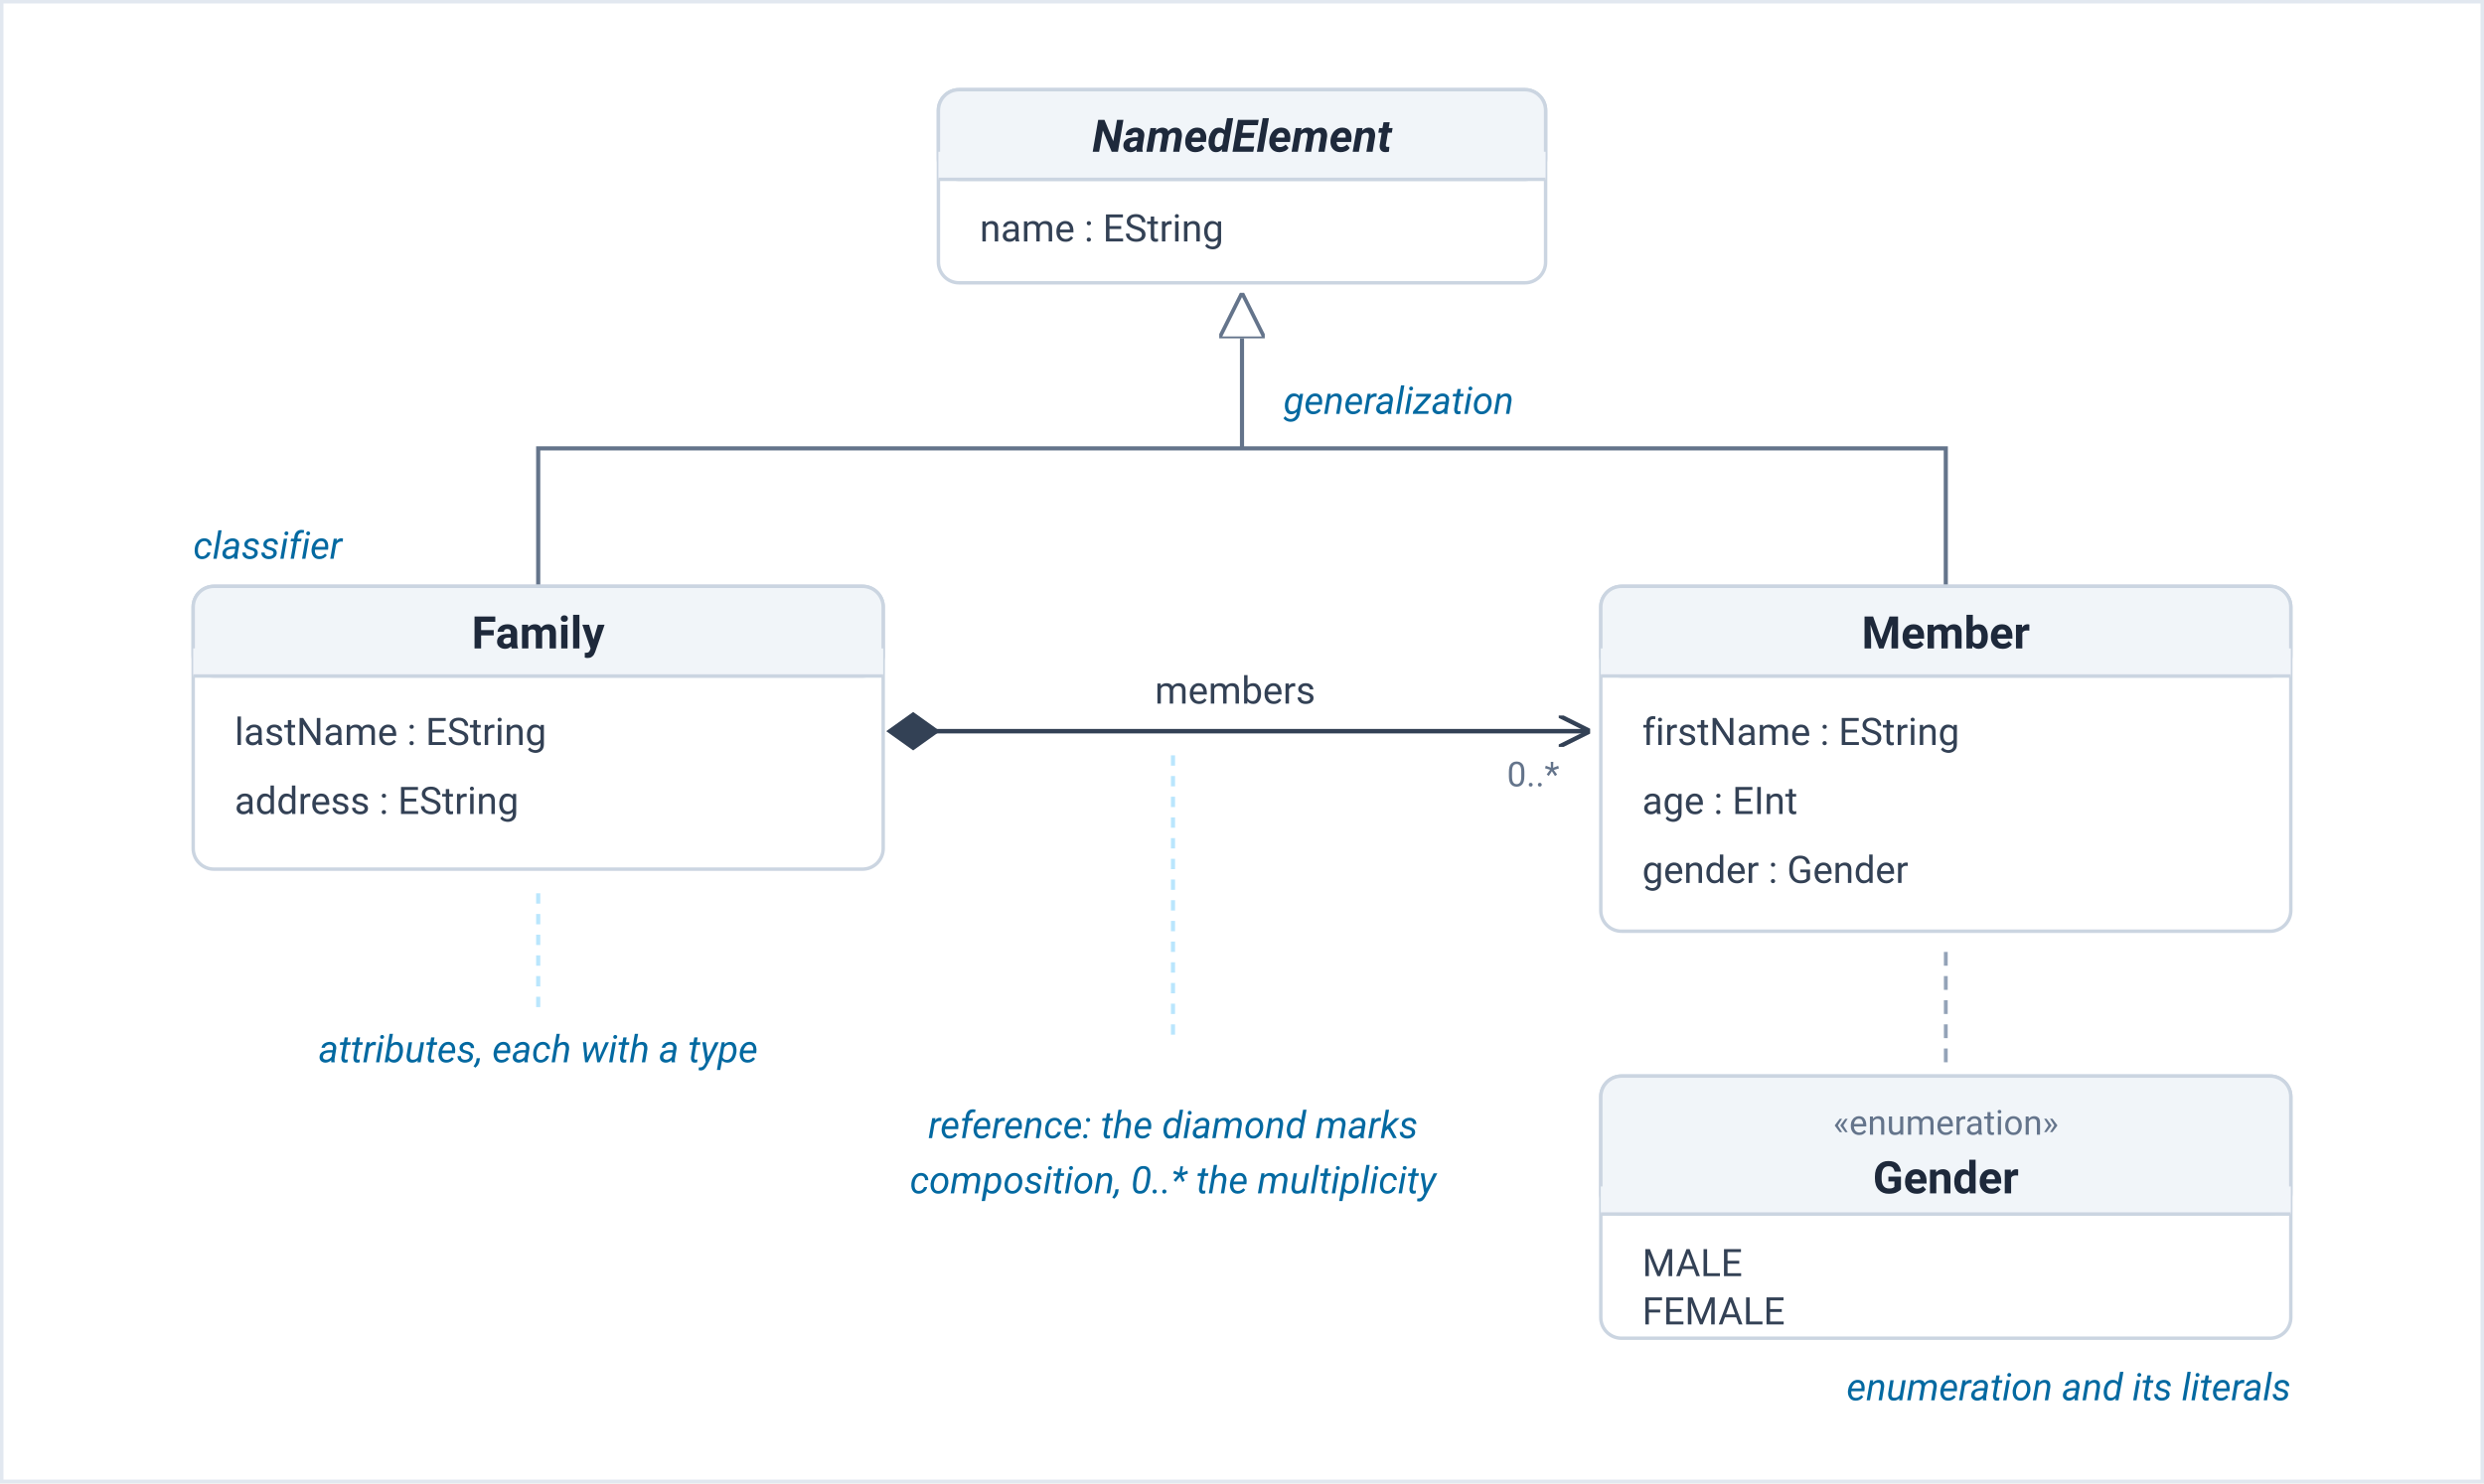
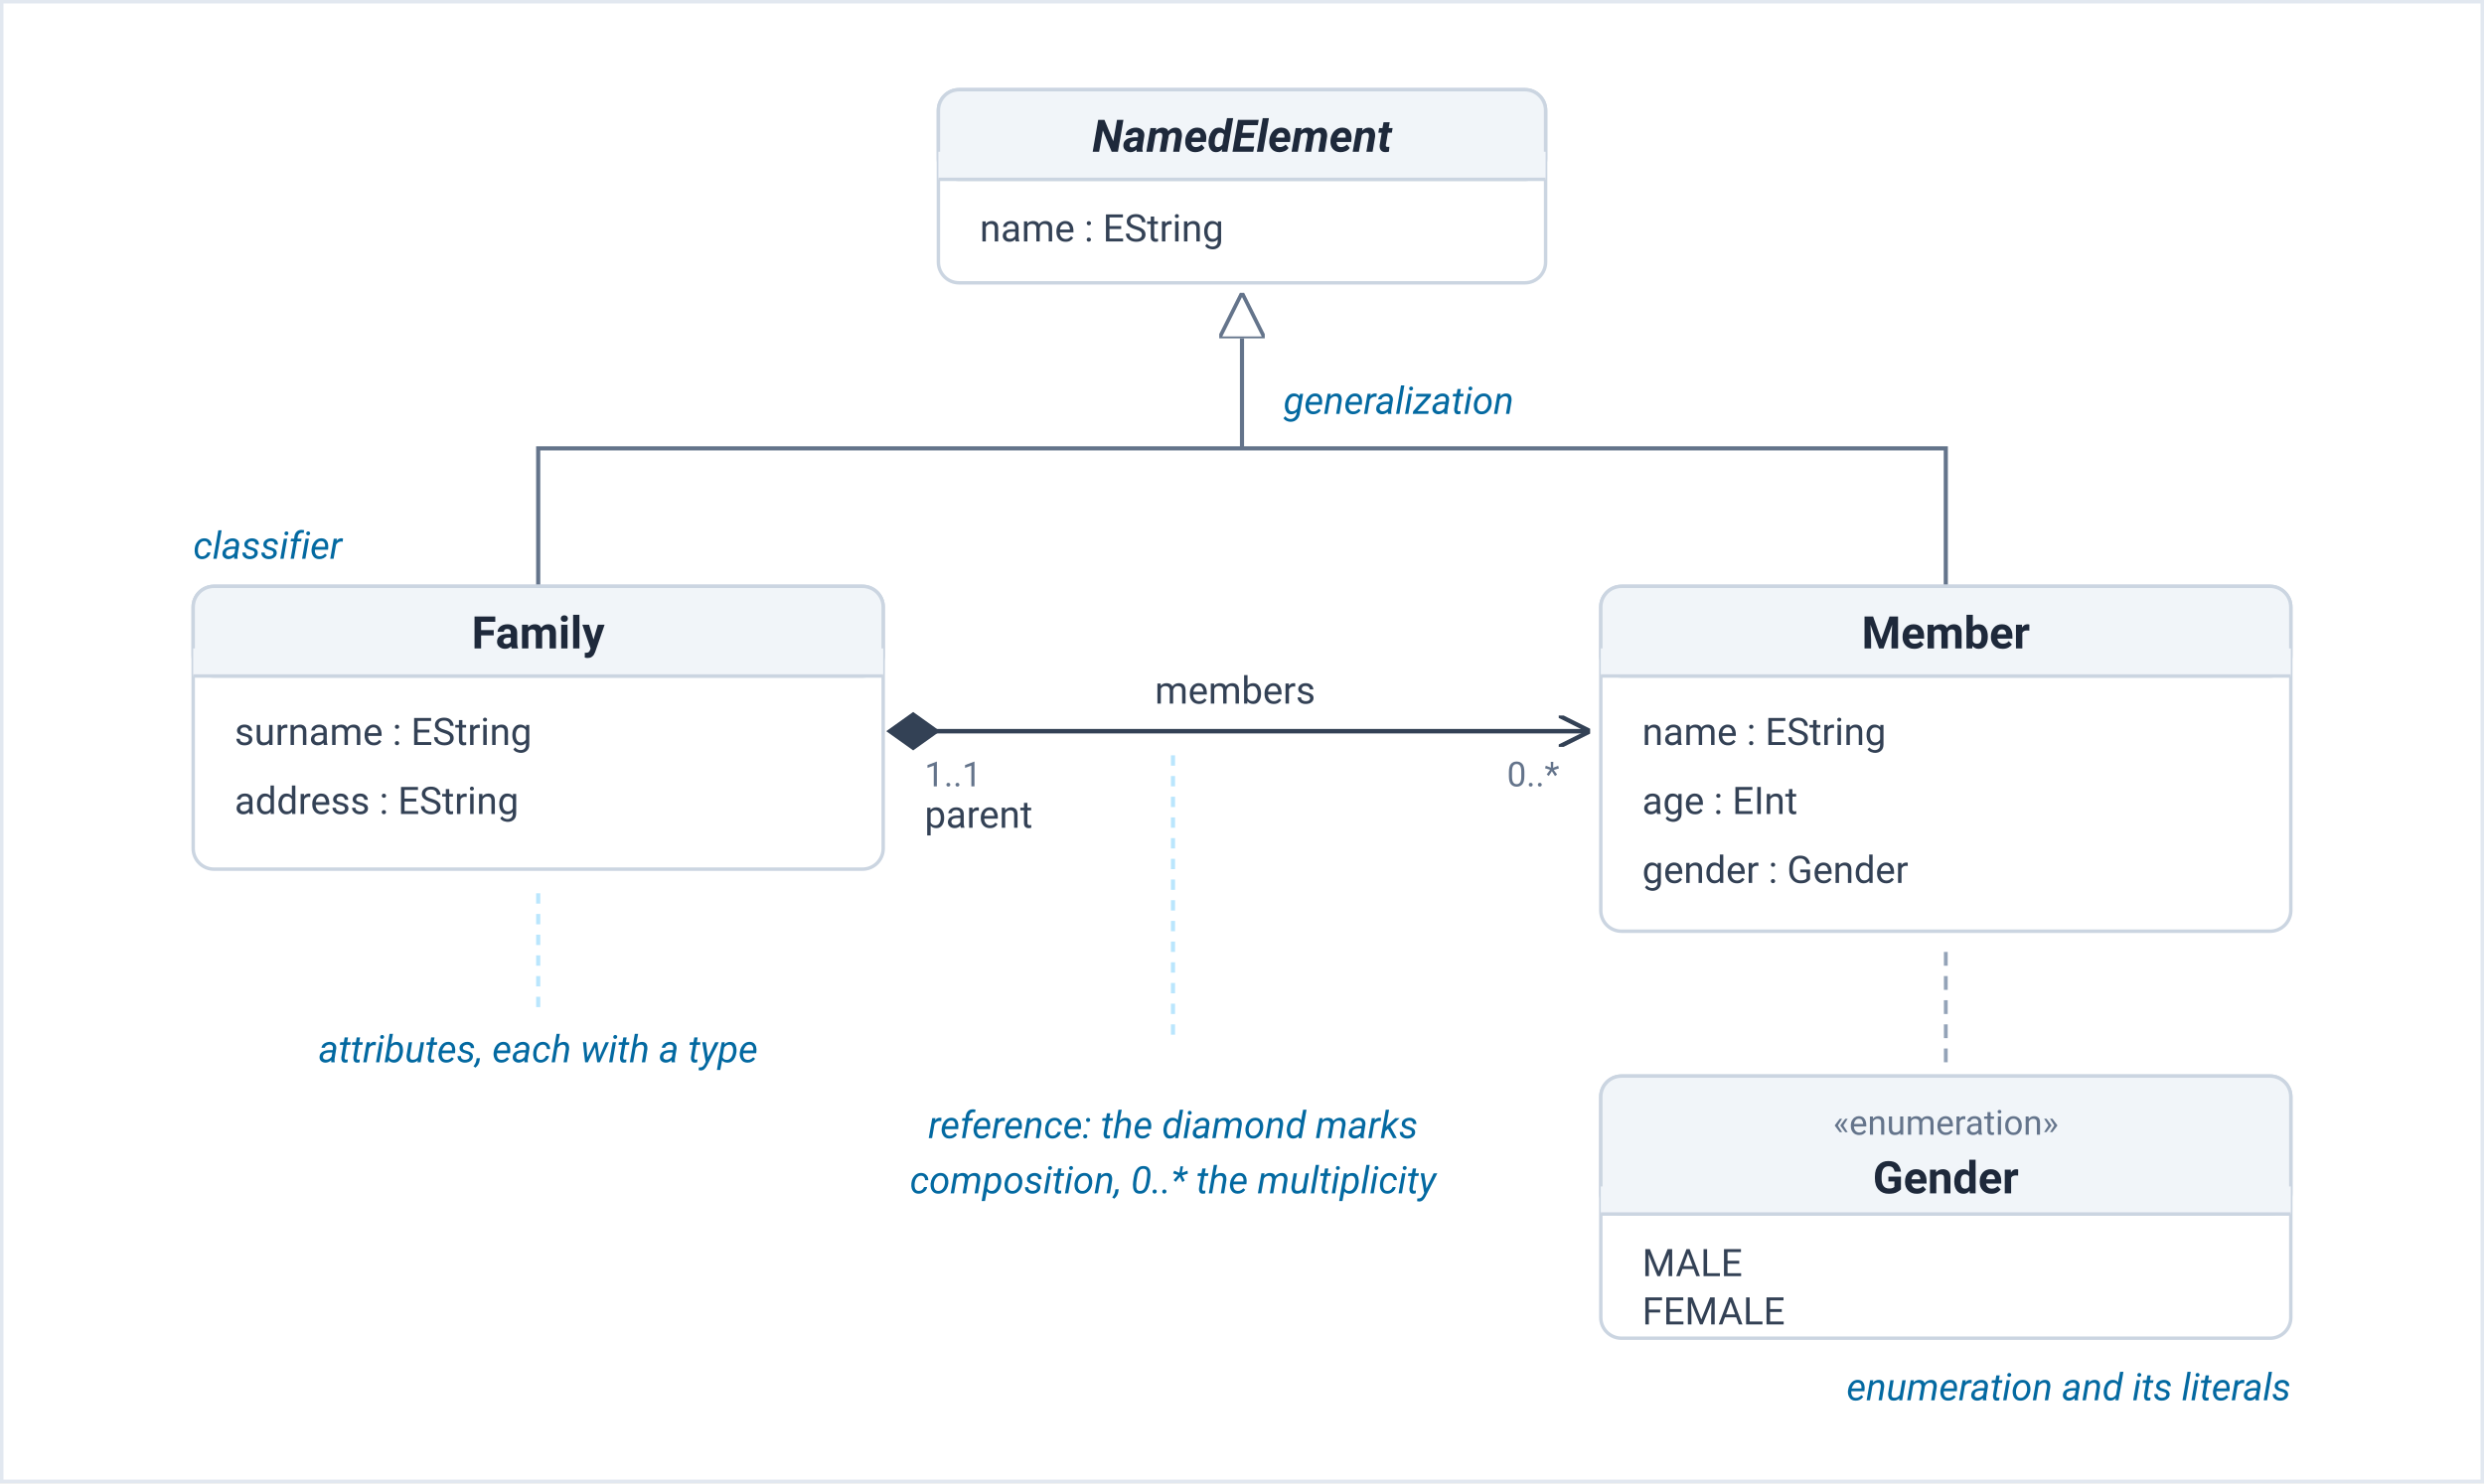
<svg xmlns="http://www.w3.org/2000/svg" width="720" height="430" viewBox="0 0 720 430" role="img" aria-label="Anatomy of a metamodel: two classifiers with typed attributes, a composition reference with multiplicity, a shared generalization to an abstract classifier, and an enumeration.">
  <style>
    .t   { font-family: ui-sans-serif, -apple-system, "Segoe UI", Roboto, "Helvetica Neue", sans-serif; }
    .cls { font-size: 13px; font-weight: 600; fill: #1e293b; }
    .abs { font-size: 13px; font-weight: 600; font-style: italic; fill: #1e293b; }
    .ft  { font-size: 11px; fill: #334155; }
    .st  { font-size: 10px; fill: #64748b; }
    .rel { font-size: 11px; fill: #334155; }
    .cal { font-size: 11px; fill: #0369a1; font-style: italic; }
  </style>
  <defs>
    <marker id="tri" viewBox="0 0 12 12" refX="11" refY="6" markerWidth="11" markerHeight="11" orient="auto-start-reverse">
      <path d="M 0 0 L 12 6 L 0 12 z" fill="#ffffff" stroke="#64748b" />
    </marker>
    <marker id="dia" viewBox="0 0 14 10" refX="1" refY="5" markerWidth="12" markerHeight="10" orient="auto">
      <path d="M 0 5 L 7 0 L 14 5 L 7 10 z" fill="#334155" />
    </marker>
    <marker id="opn" viewBox="0 0 10 10" refX="9" refY="5" markerWidth="7" markerHeight="7" orient="auto">
      <path d="M 0 0 L 10 5 L 0 10" fill="none" stroke="#334155" stroke-width="1.4" />
    </marker>
  </defs>
  <rect width="720" height="430" fill="#ffffff" />
  <rect x="0.5" y="0.5" width="719" height="429" fill="none" stroke="#e2e8f0" />
  <rect x="272" y="26" width="176" height="56" rx="6" fill="#ffffff" stroke="#cbd5e1" />
  <rect x="272" y="26" width="176" height="26" rx="6" fill="#f1f5f9" stroke="#cbd5e1" />
  <rect x="272" y="44" width="176" height="8" fill="#f1f5f9" />
  <line x1="272" y1="52" x2="448" y2="52" stroke="#cbd5e1" />
  <text class="t abs" x="360" y="44" text-anchor="middle">NamedElement</text>
  <text class="t ft" x="284" y="70">name : EString</text>
  <path d="M 156 170 L 156 130 L 360 130" fill="none" stroke="#64748b" stroke-width="1.2" />
  <path d="M 564 170 L 564 130 L 360 130" fill="none" stroke="#64748b" stroke-width="1.2" />
  <path d="M 360 130 L 360 86" fill="none" stroke="#64748b" stroke-width="1.2" marker-end="url(#tri)" />
  <text class="t cal" x="372" y="120">generalization</text>
  <rect x="56" y="170" width="200" height="82" rx="6" fill="#ffffff" stroke="#cbd5e1" />
  <rect x="56" y="170" width="200" height="26" rx="6" fill="#f1f5f9" stroke="#cbd5e1" />
  <rect x="56" y="188" width="200" height="8" fill="#f1f5f9" />
  <line x1="56" y1="196" x2="256" y2="196" stroke="#cbd5e1" />
  <text class="t cls" x="156" y="188" text-anchor="middle">Family</text>
-   <text class="t ft" x="68" y="216">lastName : EString</text>
+   <text class="t ft" x="68" y="216">surname : EString</text>
  <text class="t ft" x="68" y="236">address : EString</text>
  <rect x="464" y="170" width="200" height="100" rx="6" fill="#ffffff" stroke="#cbd5e1" />
  <rect x="464" y="170" width="200" height="26" rx="6" fill="#f1f5f9" stroke="#cbd5e1" />
  <rect x="464" y="188" width="200" height="8" fill="#f1f5f9" />
  <line x1="464" y1="196" x2="664" y2="196" stroke="#cbd5e1" />
  <text class="t cls" x="564" y="188" text-anchor="middle">Member</text>
-   <text class="t ft" x="476" y="216">firstName : EString</text>
+   <text class="t ft" x="476" y="216">name : EString</text>
  <text class="t ft" x="476" y="236">age : EInt</text>
  <text class="t ft" x="476" y="256">gender : Gender</text>
  <path d="M 258 212 L 460 212" fill="none" stroke="#334155" stroke-width="1.3" marker-start="url(#dia)" marker-end="url(#opn)" />
  <text class="t rel" x="358" y="204" text-anchor="middle">members</text>
  <text class="t st" x="452" y="228" text-anchor="end">0..*</text>
+   <text class="t rel" x="268" y="240">parent</text>
+   <text class="t st" x="268" y="228">1..1</text>
  <rect x="464" y="312" width="200" height="76" rx="6" fill="#ffffff" stroke="#cbd5e1" />
  <rect x="464" y="312" width="200" height="40" rx="6" fill="#f1f5f9" stroke="#cbd5e1" />
  <rect x="464" y="344" width="200" height="8" fill="#f1f5f9" />
  <line x1="464" y1="352" x2="664" y2="352" stroke="#cbd5e1" />
  <text class="t st" x="564" y="329" text-anchor="middle">«enumeration»</text>
  <text class="t cls" x="564" y="346" text-anchor="middle">Gender</text>
  <text class="t ft" x="476" y="370">MALE</text>
  <text class="t ft" x="476" y="384">FEMALE</text>
  <path d="M 564 308 L 564 274" fill="none" stroke="#94a3b8" stroke-width="1.1" stroke-dasharray="4 3" />
  <text class="t cal" x="56" y="162">classifier</text>
  <path d="M 156 292 L 156 256" fill="none" stroke="#bae6fd" stroke-width="1.2" stroke-dasharray="3 3" />
  <text class="t cal" x="156" y="308" text-anchor="middle">attributes, each with a type</text>
  <path d="M 340 300 L 340 218" fill="none" stroke="#bae6fd" stroke-width="1.2" stroke-dasharray="3 3" />
  <text class="t cal" x="340" y="330" text-anchor="middle">reference: the diamond marks</text>
  <text class="t cal" x="340" y="346" text-anchor="middle">composition, 0..* the multiplicity</text>
  <text class="t cal" x="664" y="406" text-anchor="end">enumeration and its literals</text>
</svg>
